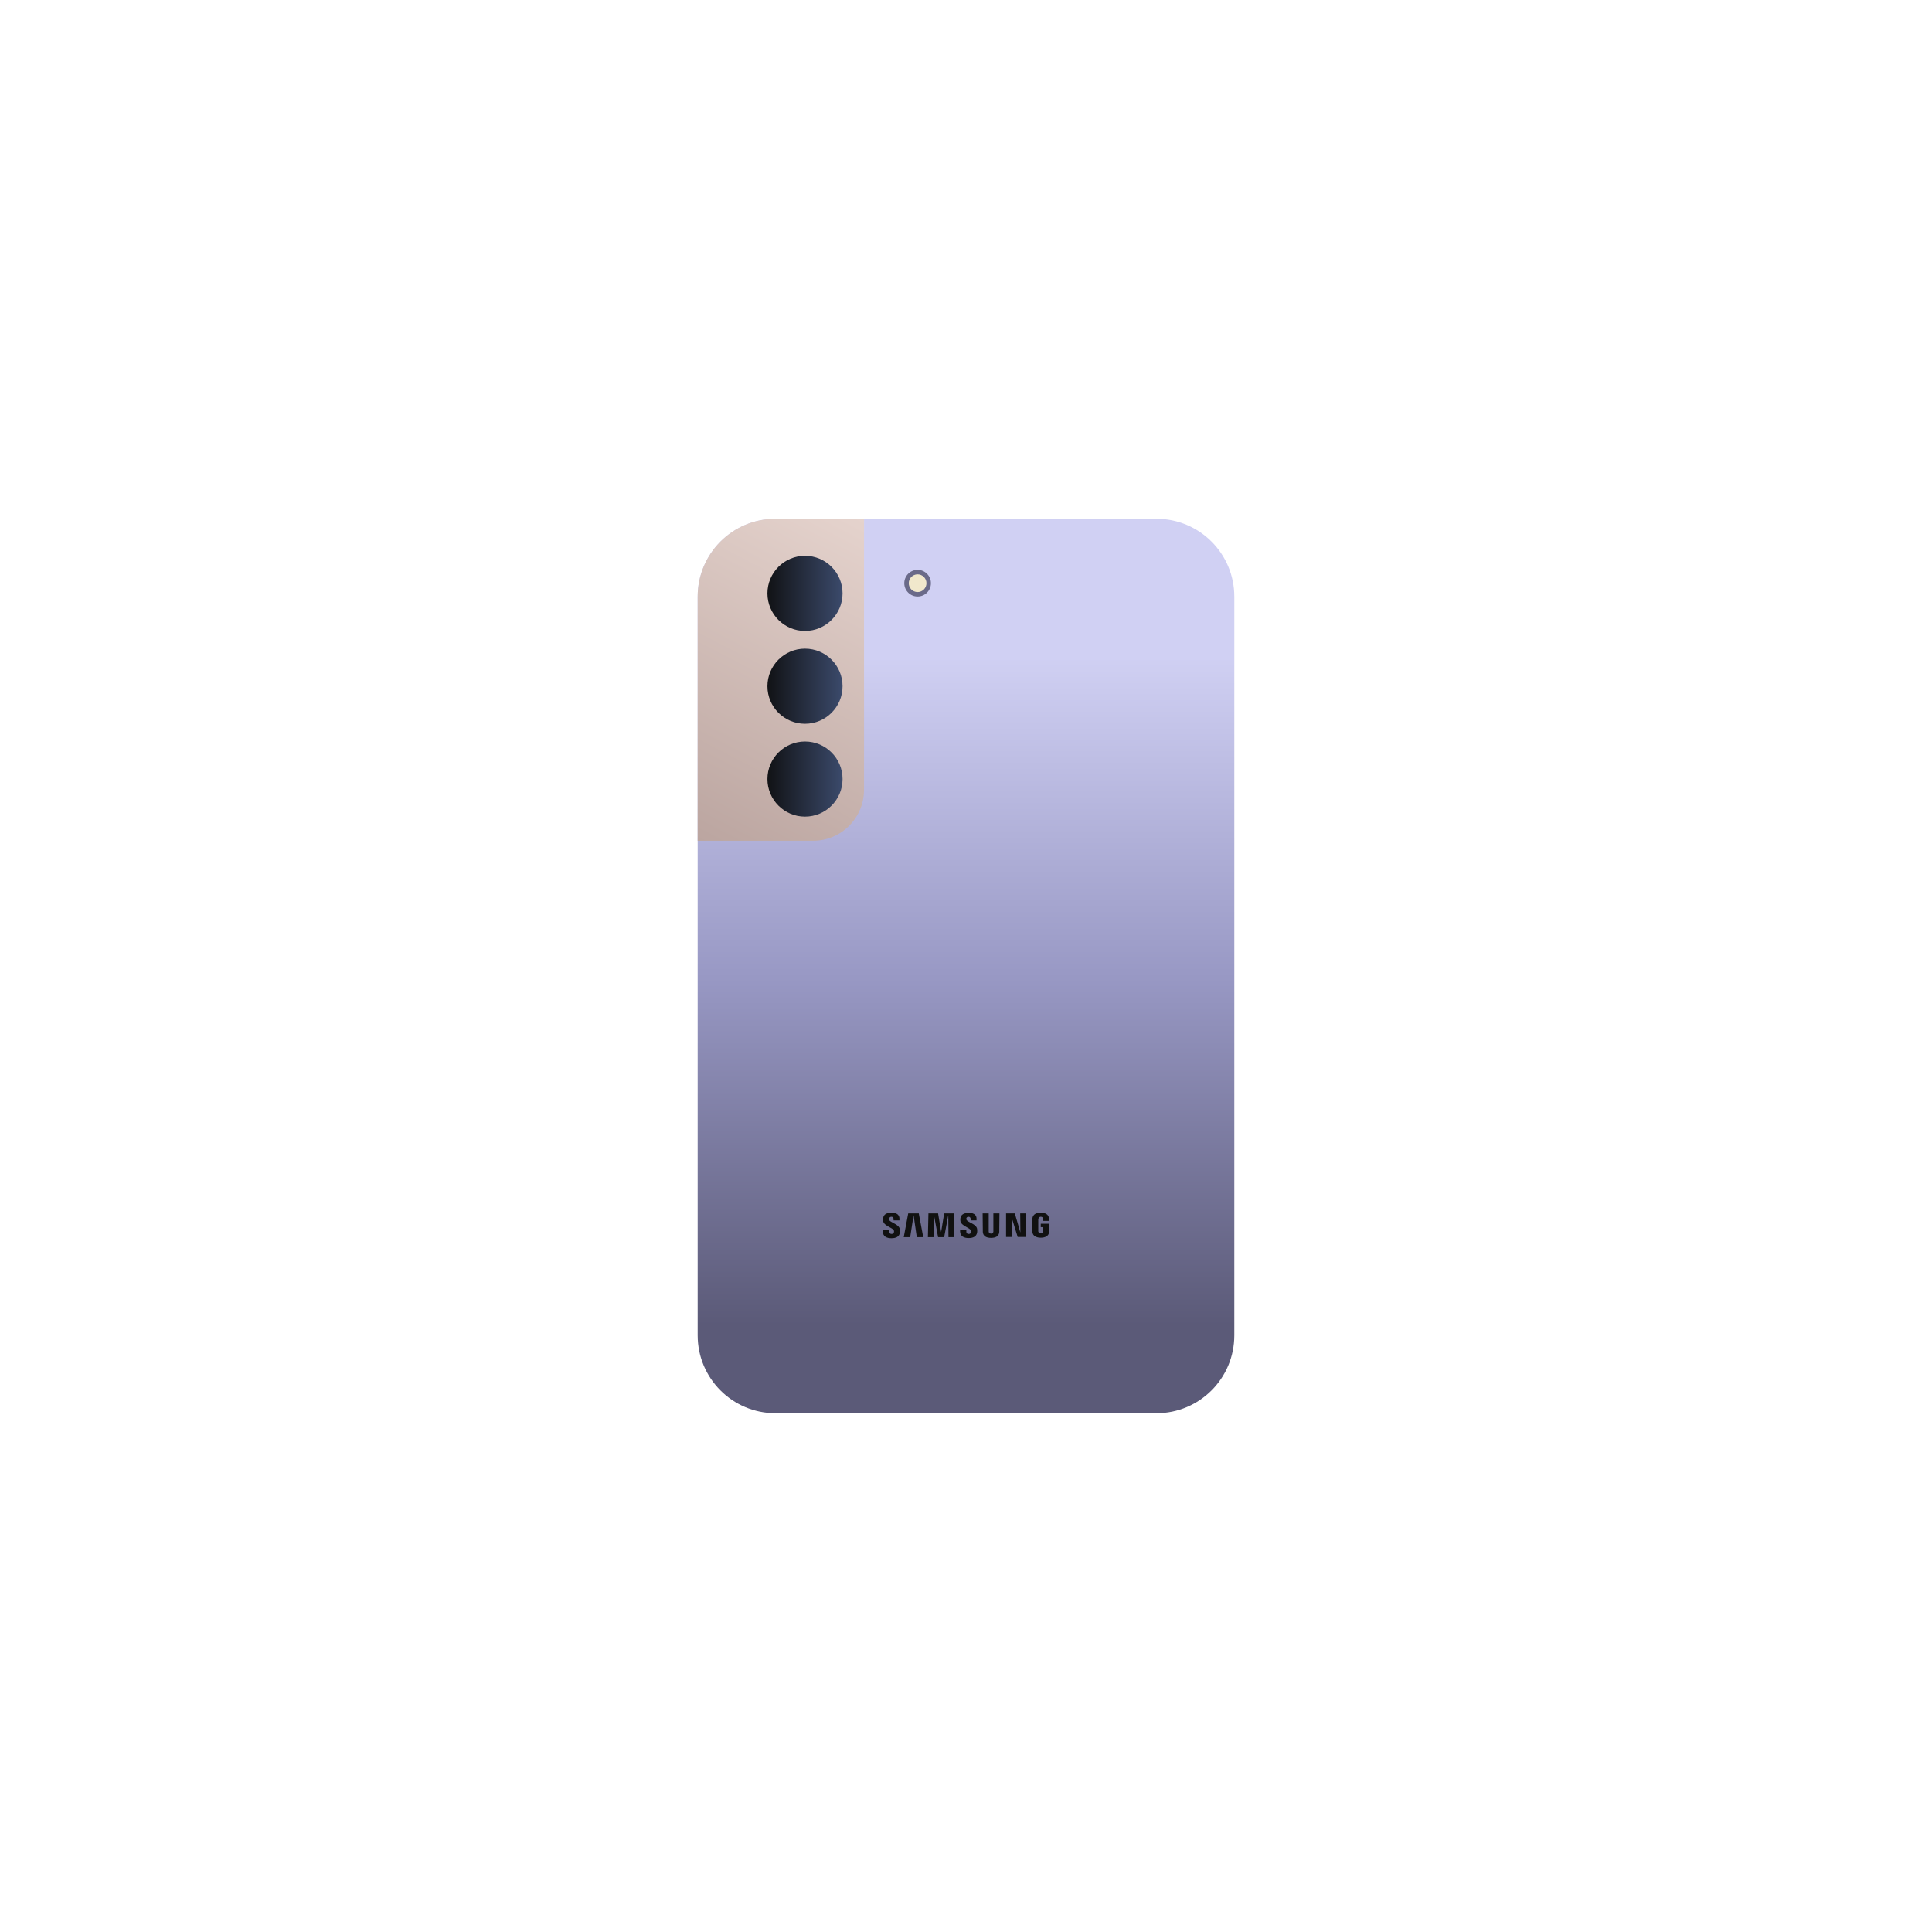
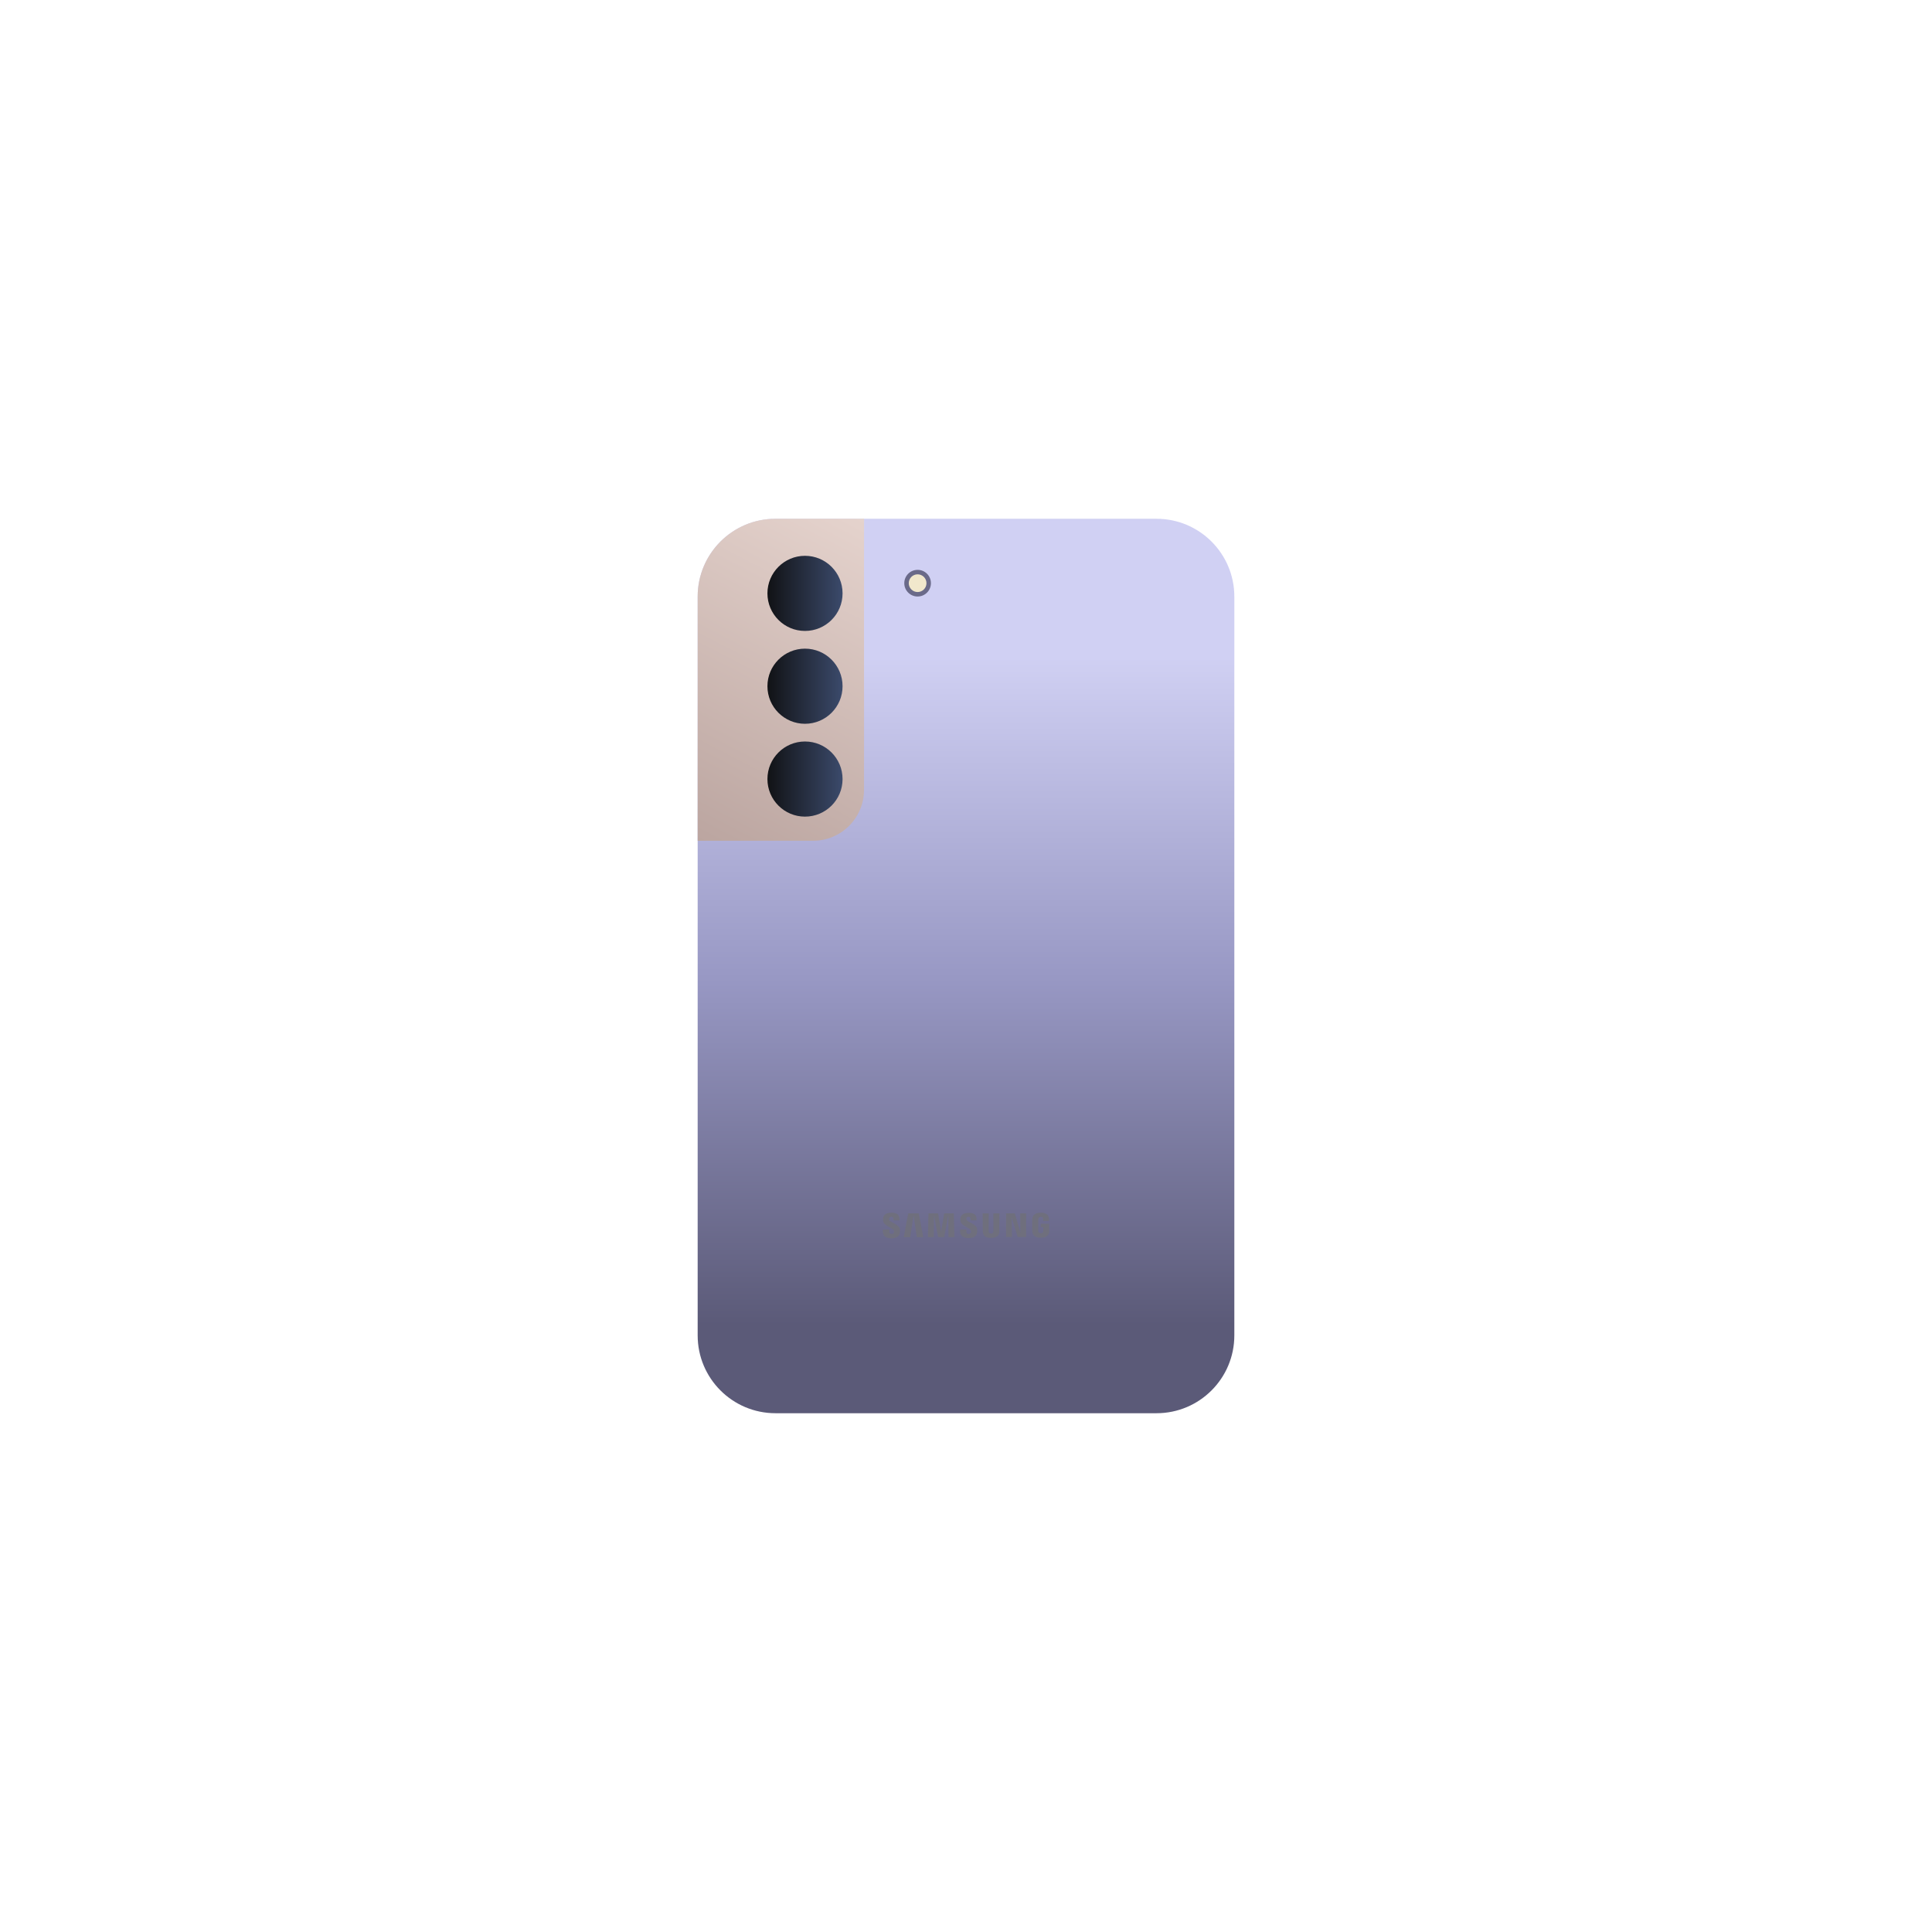
<svg xmlns="http://www.w3.org/2000/svg" width="108" height="108" viewBox="0 0 108 108">
  <defs>
    <linearGradient id="g1" gradientUnits="userSpaceOnUse" x1="54" y1="36.73" x2="54" y2="74.07">
      <stop offset="0" stop-color="#d0d0f3" />
      <stop offset="0.48" stop-color="#9898c4" />
      <stop offset="1" stop-color="#5b5a78" />
    </linearGradient>
    <clipPath id="c2">
      <path d="M43.35,29H64.65A4.35,4.35 0 0 1 69,33.35V74.65A4.35,4.35 0 0 1 64.65,79H43.35A4.35,4.35 0 0 1 39,74.65V33.35A4.35,4.35 0 0 1 43.35,29Z" />
    </clipPath>
    <linearGradient id="g3" gradientUnits="userSpaceOnUse" x1="48.3" y1="29" x2="39" y2="47">
      <stop offset="0" stop-color="#e5d3cd" />
      <stop offset="1" stop-color="#bba5a0" />
    </linearGradient>
    <linearGradient id="g4" gradientUnits="userSpaceOnUse" x1="47.1" y1="33.17" x2="42.9" y2="33.17">
      <stop offset="0" stop-color="#3b4a6b" />
      <stop offset="1" stop-color="#111215" />
    </linearGradient>
    <linearGradient id="g5" gradientUnits="userSpaceOnUse" x1="47.1" y1="38.36" x2="42.9" y2="38.36">
      <stop offset="0" stop-color="#3b4a6b" />
      <stop offset="1" stop-color="#111215" />
    </linearGradient>
    <linearGradient id="g6" gradientUnits="userSpaceOnUse" x1="47.1" y1="43.55" x2="42.9" y2="43.55">
      <stop offset="0" stop-color="#3b4a6b" />
      <stop offset="1" stop-color="#111215" />
    </linearGradient>
  </defs>
  <path d="M43.35,29H64.65A4.35,4.35 0 0 1 69,33.35V74.65A4.35,4.35 0 0 1 64.65,79H43.35A4.35,4.35 0 0 1 39,74.65V33.35A4.35,4.35 0 0 1 43.35,29Z" fill="url(#g1)" />
  <path d="M37.85,25H45.45A2.85,2.85 0 0 1 48.3,27.85V44.15A2.85,2.85 0 0 1 45.45,47H37.85A2.85,2.85 0 0 1 35,44.15V27.85A2.85,2.85 0 0 1 37.85,25Z" fill="url(#g3)" clip-path="url(#c2)" />
  <path d="M42.9,33.17A2.1,2.1 0 1 1 47.1,33.17A2.1,2.1 0 1 1 42.9,33.17Z" fill="url(#g4)" />
  <path d="M42.9,38.36A2.1,2.1 0 1 1 47.1,38.36A2.1,2.1 0 1 1 42.9,38.36Z" fill="url(#g5)" />
  <path d="M42.9,43.55A2.1,2.1 0 1 1 47.1,43.55A2.1,2.1 0 1 1 42.9,43.55Z" fill="url(#g6)" />
  <path d="M50.55,32.6A0.74,0.74 0 1 1 52.04,32.6A0.74,0.74 0 1 1 50.55,32.6Z" fill="#6a6a89" />
  <path d="M50.8,32.6A0.49,0.49 0 1 1 51.79,32.6A0.49,0.49 0 1 1 50.8,32.6Z" fill="#f1e8cc" />
-   <path d="m 58.18,68.41 l 0,0.19 l 0.14,0 l 0,0.19 c 0,0.02 0,0.04 0,0.05 c -0.01,0.04 -0.04,0.1 -0.14,0.1 c -0.1,0 -0.13,-0.06 -0.14,-0.1 c 0,-0.01 0,-0.03 0,-0.05 l 0,-0.61 c 0,-0.02 0,-0.05 0.01,-0.06 c 0.01,-0.03 0.04,-0.1 0.13,-0.1 c 0.1,0 0.13,0.07 0.13,0.1 c 0,0.02 0,0.05 0,0.05 L 58.31,68.25 l 0.33,0 l 0,-0.04 c 0,0 0,-0.05 0,-0.09 C 58.62,67.87 58.41,67.79 58.18,67.79 c -0.24,0 -0.44,0.08 -0.47,0.33 c 0,0.02 -0.01,0.06 -0.01,0.09 l 0,0.56 c 0,0.02 0,0.04 0.01,0.09 c 0.02,0.24 0.23,0.33 0.47,0.33 c 0.24,0 0.45,-0.09 0.47,-0.33 c 0,-0.04 0,-0.06 0,-0.09 L 58.65,68.41 Z m -2.31,-0.58 l -0.34,0 l 0,0.98 c 0,0.02 0,0.04 0,0.05 c -0.01,0.03 -0.03,0.1 -0.13,0.1 c -0.09,0 -0.12,-0.06 -0.13,-0.1 c 0,-0.01 0,-0.03 0,-0.05 l 0,-0.98 l -0.34,0 L 54.94,68.78 c 0,0.02 0,0.07 0,0.09 c 0.02,0.25 0.22,0.33 0.46,0.33 c 0.24,0 0.44,-0.08 0.46,-0.33 c 0,-0.01 0,-0.06 0,-0.09 z m -3.09,0 l -0.17,1.04 l -0.17,-1.04 l -0.54,0 l -0.03,1.33 l 0.33,0 l 0.01,-1.23 l 0.23,1.23 l 0.34,0 l 0.23,-1.23 l 0.01,1.23 l 0.33,0 l -0.03,-1.33 z m -2.01,0 l -0.25,1.33 l 0.36,0 l 0.19,-1.23 l 0.18,1.23 l 0.36,0 l -0.25,-1.33 z m 6.27,1.07 l -0.31,-1.07 l -0.49,0 l 0,1.32 l 0.33,0 l -0.02,-1.1 l 0.34,1.1 l 0.47,0 l 0,-1.32 l -0.33,0 z m -3.02,-0.72 c -0.01,-0.03 0,-0.05 0,-0.07 c 0.01,-0.04 0.04,-0.09 0.12,-0.09 c 0.08,0 0.12,0.05 0.12,0.12 l 0,0.08 l 0.33,0 l 0,-0.09 c 0,-0.29 -0.26,-0.33 -0.44,-0.33 c -0.23,0 -0.43,0.08 -0.46,0.29 c -0.01,0.06 -0.01,0.11 0,0.18 c 0.06,0.27 0.52,0.35 0.59,0.52 c 0.01,0.03 0.01,0.07 0,0.1 c -0.01,0.04 -0.04,0.09 -0.13,0.09 c -0.08,0 -0.13,-0.05 -0.13,-0.12 l 0,-0.13 l -0.35,0 l 0,0.1 c 0,0.29 0.23,0.38 0.48,0.38 c 0.24,0 0.43,-0.08 0.47,-0.3 c 0.02,-0.11 0,-0.19 0,-0.22 c -0.05,-0.28 -0.55,-0.36 -0.59,-0.51 m -4.32,0 c -0.01,-0.03 0,-0.06 0,-0.07 c 0.01,-0.04 0.04,-0.09 0.12,-0.09 c 0.08,0 0.12,0.05 0.12,0.12 l 0,0.08 l 0.33,0 l 0,-0.09 c 0,-0.29 -0.26,-0.34 -0.45,-0.34 c -0.24,0 -0.43,0.08 -0.46,0.3 c -0.01,0.06 -0.01,0.11 0,0.18 c 0.06,0.27 0.53,0.35 0.6,0.52 c 0.01,0.03 0.01,0.07 0,0.1 c -0.01,0.04 -0.04,0.09 -0.13,0.09 c -0.08,0 -0.13,-0.05 -0.13,-0.12 l 0,-0.13 l -0.36,0 l 0,0.1 c 0,0.3 0.23,0.39 0.48,0.39 c 0.24,0 0.44,-0.08 0.47,-0.3 c 0.02,-0.11 0,-0.19 0,-0.22 c -0.06,-0.28 -0.56,-0.36 -0.6,-0.52" fill="#111111" />
+   <path d="m 58.18,68.41 l 0,0.19 l 0.14,0 l 0,0.19 c 0,0.02 0,0.04 0,0.05 c -0.01,0.04 -0.04,0.1 -0.14,0.1 c -0.1,0 -0.13,-0.06 -0.14,-0.1 c 0,-0.01 0,-0.03 0,-0.05 l 0,-0.61 c 0,-0.02 0,-0.05 0.01,-0.06 c 0.01,-0.03 0.04,-0.1 0.13,-0.1 c 0.1,0 0.13,0.07 0.13,0.1 c 0,0.02 0,0.05 0,0.05 L 58.31,68.25 l 0.33,0 l 0,-0.04 c 0,0 0,-0.05 0,-0.09 C 58.62,67.87 58.41,67.79 58.18,67.79 c -0.24,0 -0.44,0.08 -0.47,0.33 c 0,0.02 -0.01,0.06 -0.01,0.09 l 0,0.56 c 0,0.02 0,0.04 0.01,0.09 c 0.02,0.24 0.23,0.33 0.47,0.33 c 0.24,0 0.45,-0.09 0.47,-0.33 c 0,-0.04 0,-0.06 0,-0.09 L 58.65,68.41 Z m -2.31,-0.58 l -0.34,0 l 0,0.98 c 0,0.02 0,0.04 0,0.05 c -0.01,0.03 -0.03,0.1 -0.13,0.1 c -0.09,0 -0.12,-0.06 -0.13,-0.1 c 0,-0.01 0,-0.03 0,-0.05 l 0,-0.98 l -0.34,0 L 54.94,68.78 c 0,0.02 0,0.07 0,0.09 c 0.02,0.25 0.22,0.33 0.46,0.33 c 0.24,0 0.44,-0.08 0.46,-0.33 c 0,-0.01 0,-0.06 0,-0.09 z m -3.09,0 l -0.17,1.04 l -0.17,-1.04 l -0.54,0 l -0.03,1.33 l 0.33,0 l 0.01,-1.23 l 0.23,1.23 l 0.34,0 l 0.23,-1.23 l 0.01,1.23 l 0.33,0 l -0.03,-1.33 z m -2.01,0 l -0.25,1.33 l 0.36,0 l 0.19,-1.23 l 0.18,1.23 l 0.36,0 l -0.25,-1.33 z m 6.27,1.07 l -0.31,-1.07 l -0.49,0 l 0,1.32 l 0.33,0 l -0.02,-1.1 l 0.34,1.1 l 0.47,0 l 0,-1.32 l -0.33,0 z m -3.02,-0.72 c -0.01,-0.03 0,-0.05 0,-0.07 c 0.01,-0.04 0.04,-0.09 0.12,-0.09 c 0.08,0 0.12,0.05 0.12,0.12 l 0,0.08 l 0.33,0 l 0,-0.09 c 0,-0.29 -0.26,-0.33 -0.44,-0.33 c -0.23,0 -0.43,0.08 -0.46,0.29 c -0.01,0.06 -0.01,0.11 0,0.18 c 0.06,0.27 0.52,0.35 0.59,0.52 c 0.01,0.03 0.01,0.07 0,0.1 c -0.01,0.04 -0.04,0.09 -0.13,0.09 c -0.08,0 -0.13,-0.05 -0.13,-0.12 l 0,-0.13 l -0.35,0 l 0,0.1 c 0,0.29 0.23,0.38 0.48,0.38 c 0.24,0 0.43,-0.08 0.47,-0.3 c 0.02,-0.11 0,-0.19 0,-0.22 c -0.05,-0.28 -0.55,-0.36 -0.59,-0.51 m -4.32,0 c -0.01,-0.03 0,-0.06 0,-0.07 c 0.01,-0.04 0.04,-0.09 0.12,-0.09 c 0.08,0 0.12,0.05 0.12,0.12 l 0,0.08 l 0.33,0 l 0,-0.09 c 0,-0.29 -0.26,-0.34 -0.45,-0.34 c -0.24,0 -0.43,0.08 -0.46,0.3 c -0.01,0.06 -0.01,0.11 0,0.18 c 0.06,0.27 0.53,0.35 0.6,0.52 c 0.01,0.03 0.01,0.07 0,0.1 c -0.01,0.04 -0.04,0.09 -0.13,0.09 c -0.08,0 -0.13,-0.05 -0.13,-0.12 l 0,-0.13 l -0.36,0 l 0,0.1 c 0,0.3 0.23,0.39 0.48,0.39 c 0.24,0 0.44,-0.08 0.47,-0.3 c 0.02,-0.11 0,-0.19 0,-0.22 c -0.06,-0.28 -0.56,-0.36 -0.6,-0.52" fill="#6f6f7d" />
</svg>
